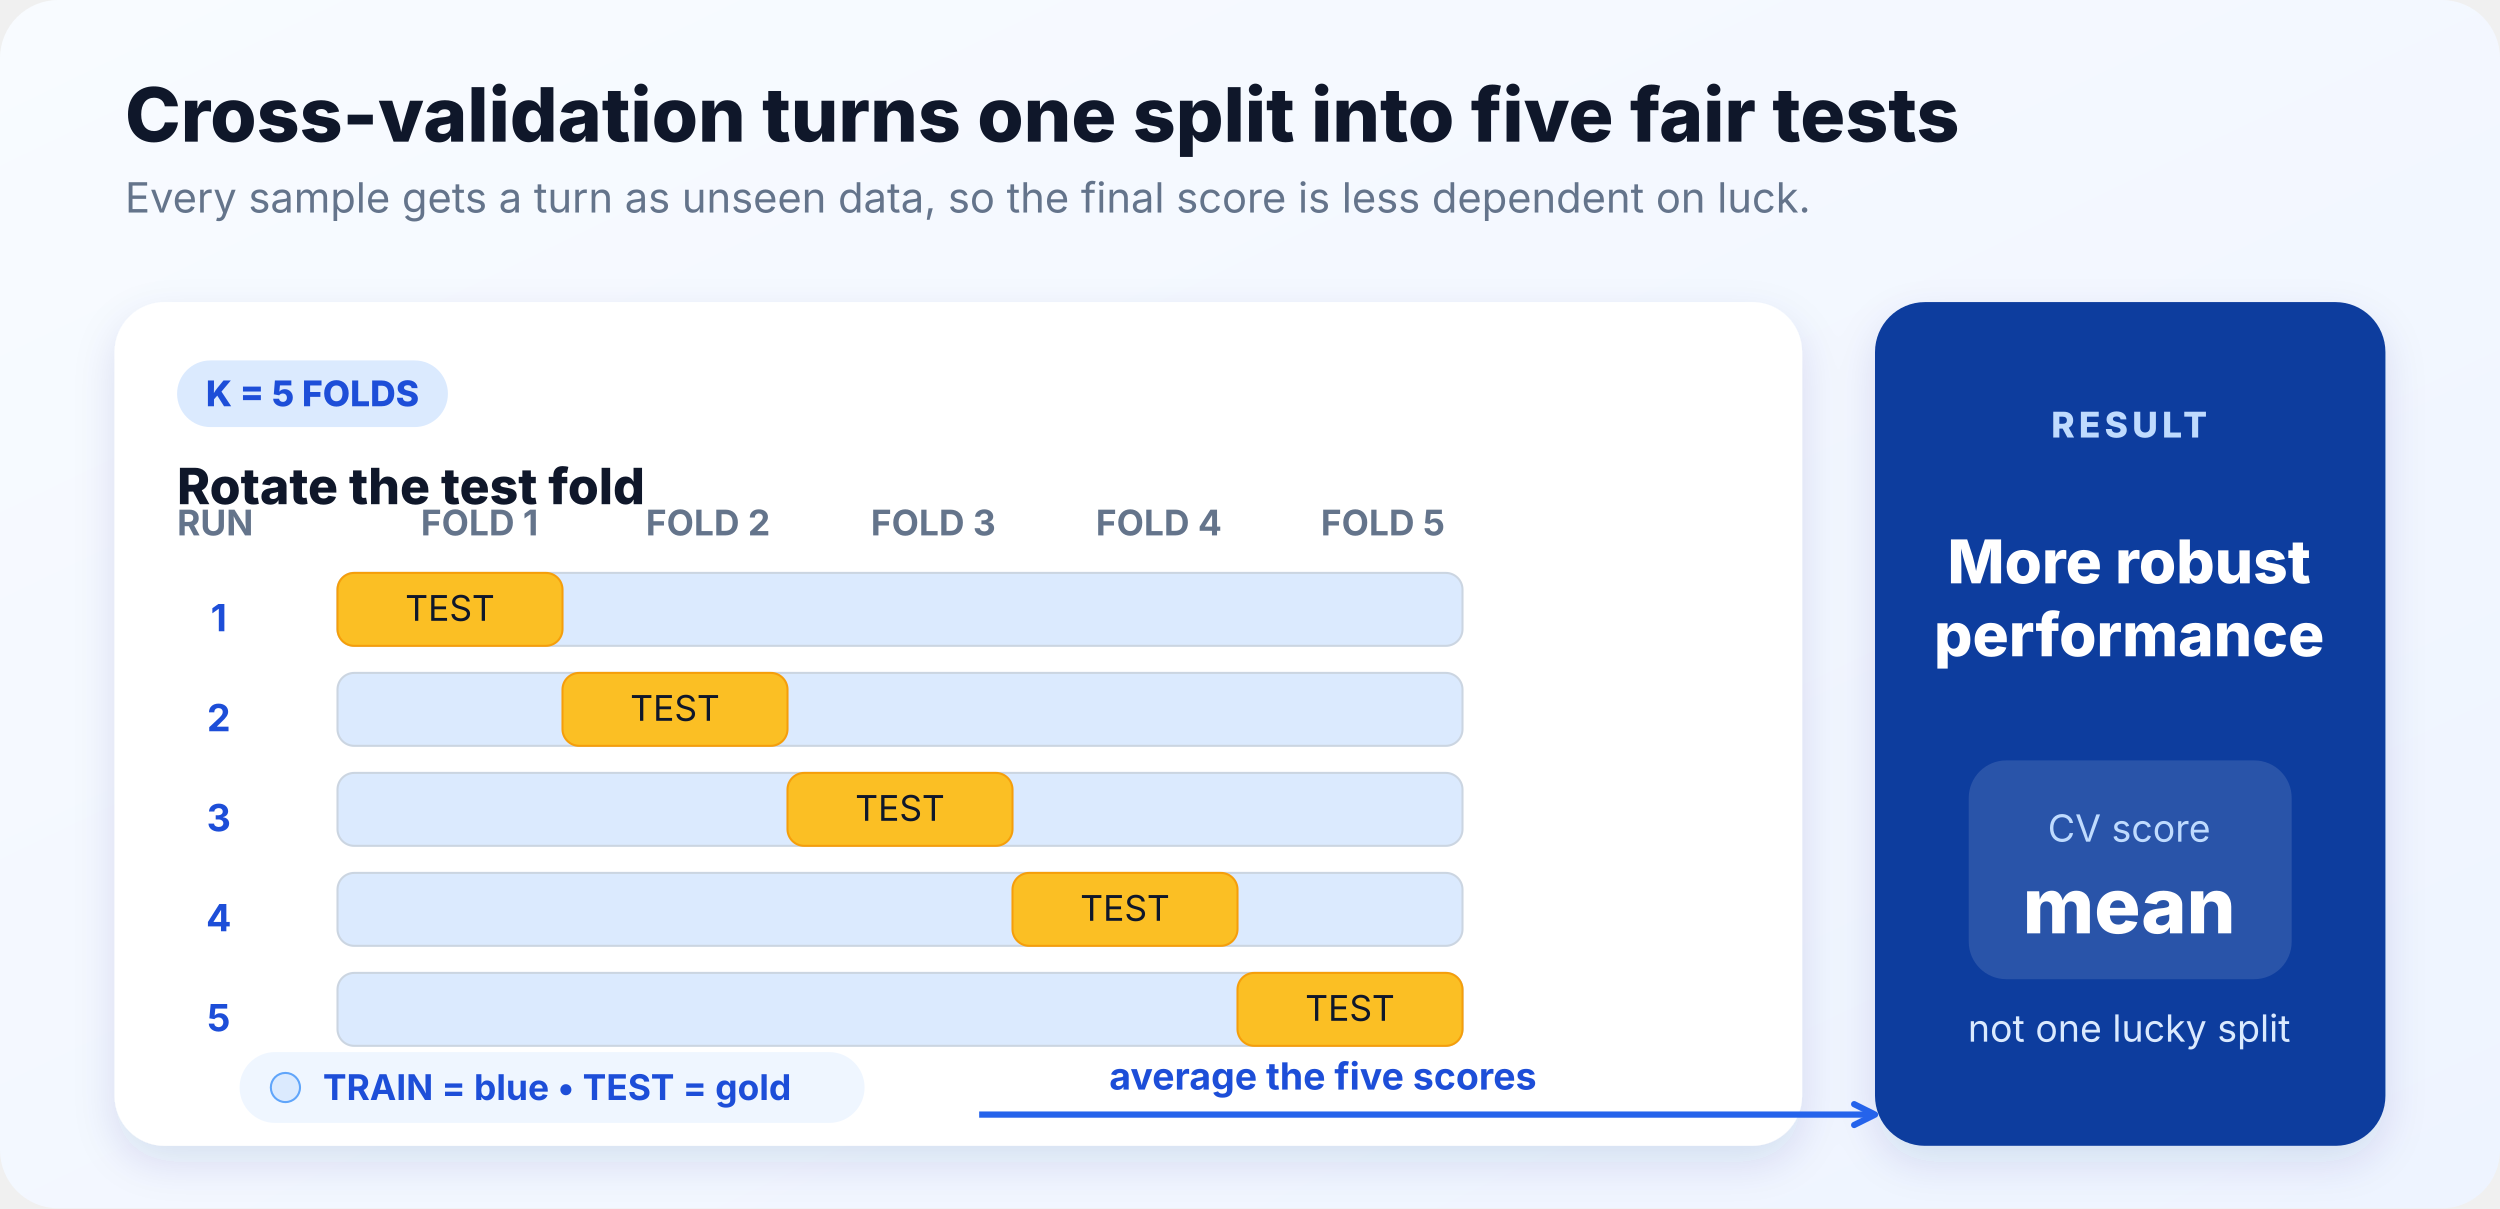
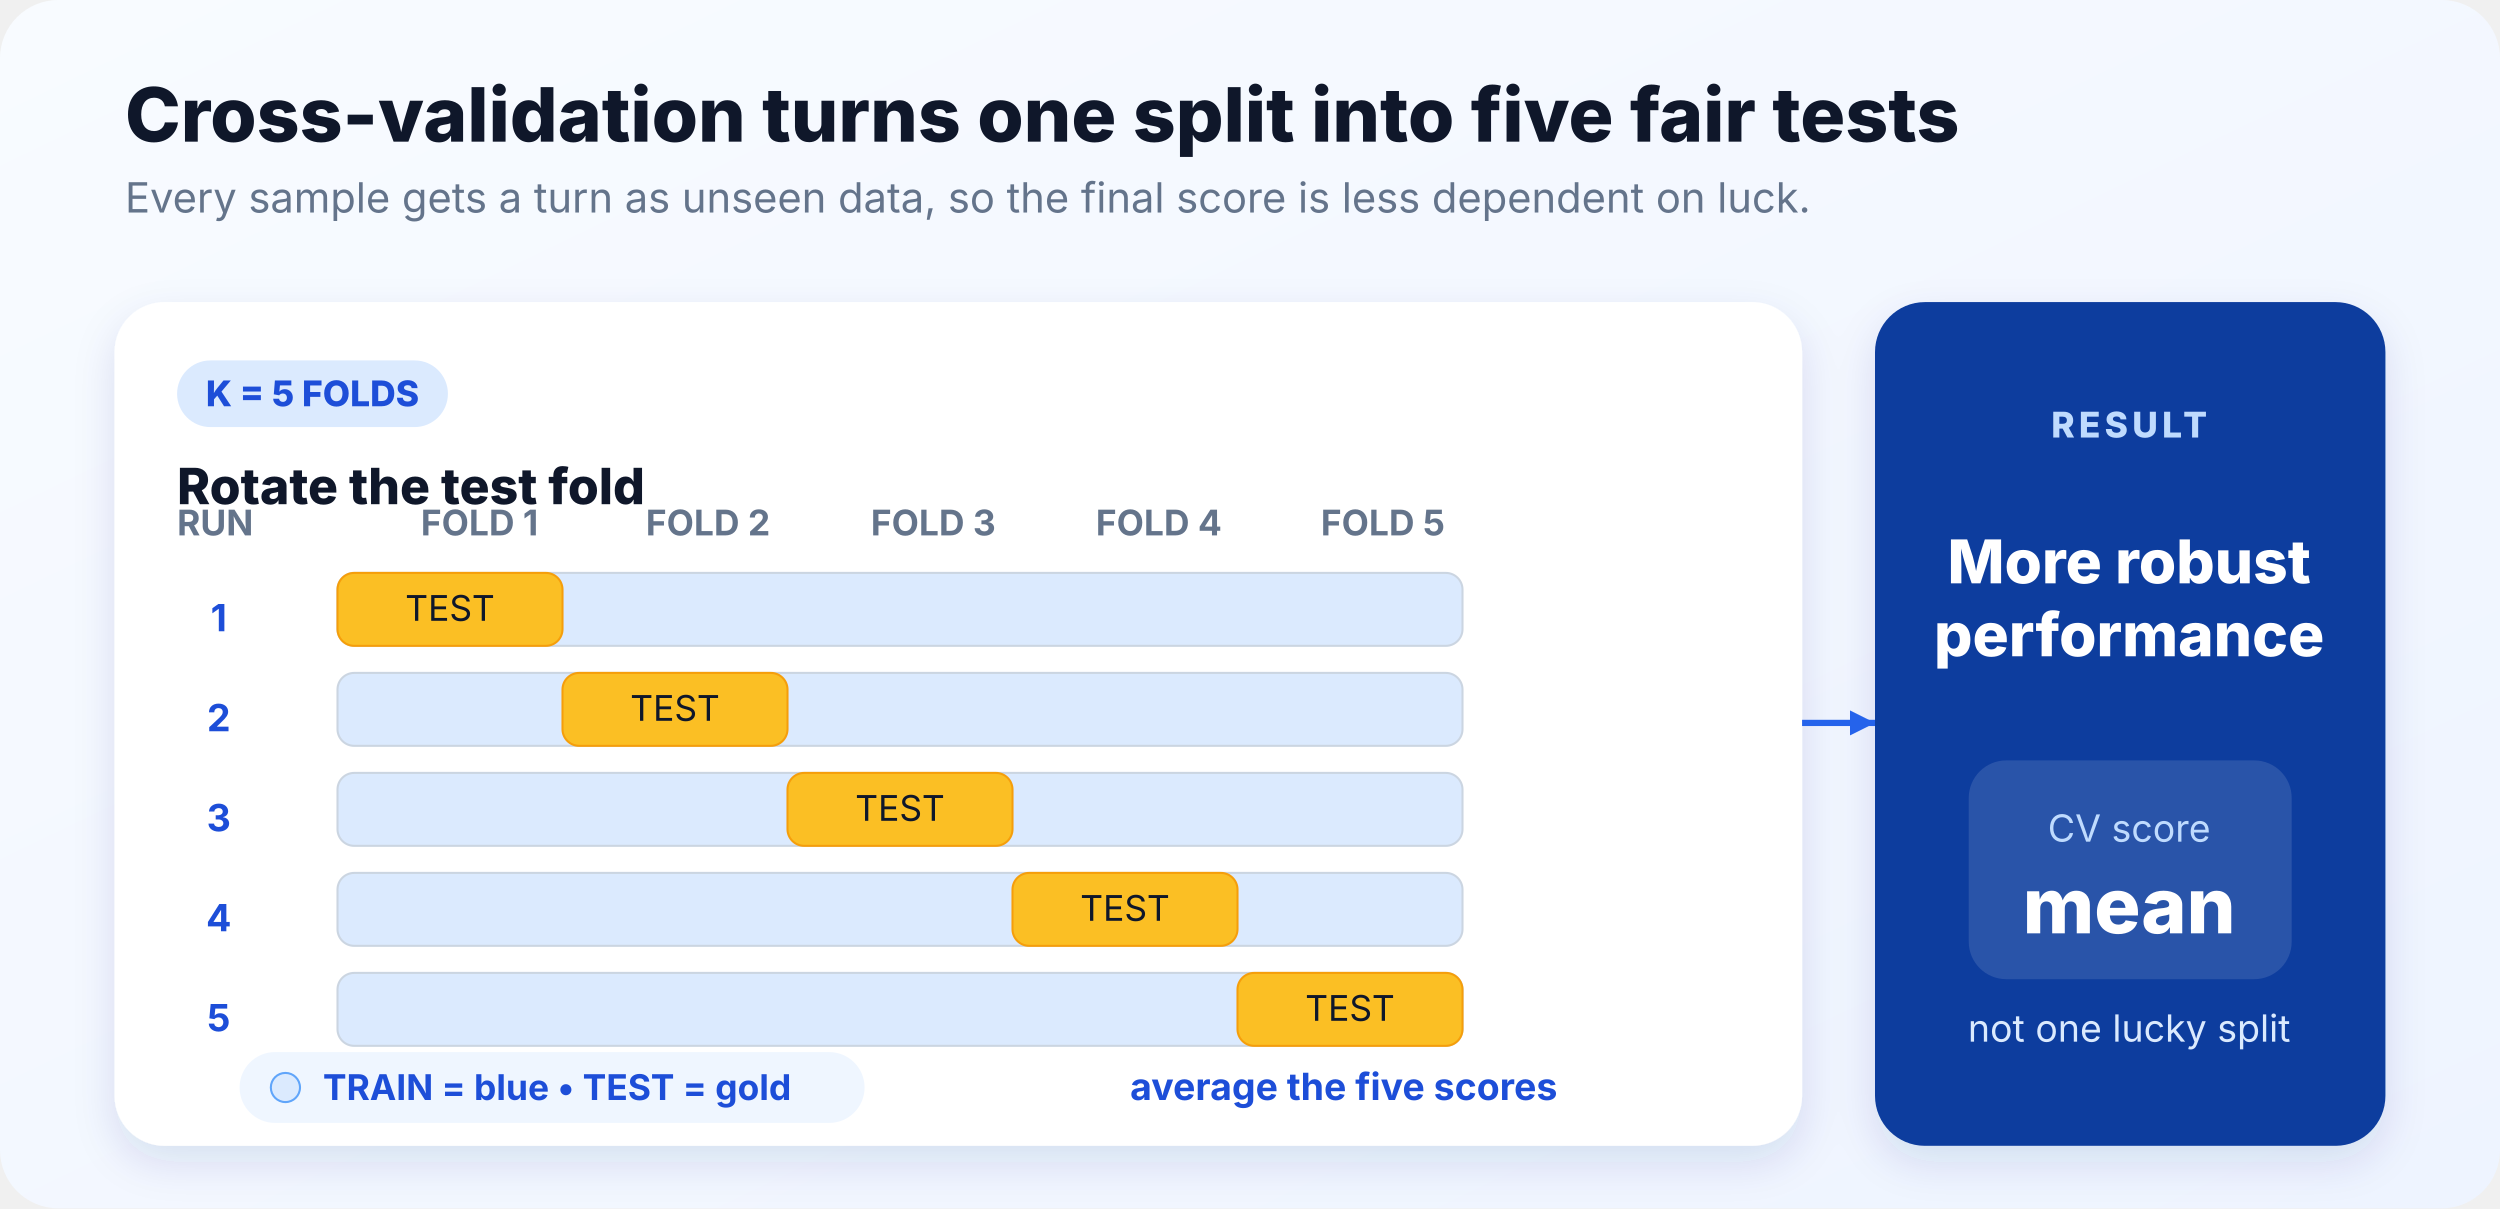
<svg xmlns="http://www.w3.org/2000/svg" viewBox="0 0 1200 580" role="img" aria-labelledby="title desc">
  <defs>
    <linearGradient id="bg" x1="0" y1="0" x2="1" y2="1">
      <stop stop-color="#f8fbff" />
      <stop offset="1" stop-color="#eef4ff" />
    </linearGradient>
    <filter id="shadow" x="-20%" y="-20%" width="140%" height="150%">
      <feDropShadow dx="0" dy="8" stdDeviation="10" flood-color="#1e3a8a" flood-opacity=".12" />
    </filter>
+     <marker id="cv-arrow" viewBox="0 0 8 8" refX="8" refY="4" markerWidth="4" markerHeight="4" markerUnits="strokeWidth" orient="auto">
+       <path d="M0 0L8 4L0 8Z" fill="#2563eb" />
+     </marker>
  </defs>
  <rect width="1200" height="580" rx="28" fill="url(#bg)" />
  <text x="60" y="68" fill="#0f172a" font-family="Inter,Arial,sans-serif" font-size="36" font-weight="800">Cross-validation turns one split into five fair tests</text>
  <text x="60" y="102" fill="#64748b" font-family="Inter,Arial,sans-serif" font-size="20">Every sample gets a turn as unseen data, so the final score is less dependent on luck.</text>
  <g filter="url(#shadow)">
    <rect x="55" y="145" width="810" height="405" rx="24" fill="#fff" />
    <rect x="900" y="145" width="245" height="405" rx="24" fill="#0f3c9e" />
  </g>
  <g font-family="Inter,Arial,sans-serif">
    <rect x="85" y="173" width="130" height="32" rx="16" fill="#dbeafe" />
    <text x="150" y="195" text-anchor="middle" fill="#1d4ed8" font-size="17" font-weight="800">K = 5 FOLDS</text>
    <text x="85" y="242" fill="#0f172a" font-size="24" font-weight="800">Rotate the test fold</text>
    <g transform="translate(85 275)">
      <text x="0" y="-18" fill="#64748b" font-size="17" font-weight="700">RUN</text>
      <text x="117" y="-18" fill="#64748b" font-size="17" font-weight="700">FOLD 1</text>
      <text x="225" y="-18" fill="#64748b" font-size="17" font-weight="700">FOLD 2</text>
      <text x="333" y="-18" fill="#64748b" font-size="17" font-weight="700">FOLD 3</text>
      <text x="441" y="-18" fill="#64748b" font-size="17" font-weight="700">FOLD 4</text>
      <text x="549" y="-18" fill="#64748b" font-size="17" font-weight="700">FOLD 5</text>
      <g font-size="18" font-weight="700" text-anchor="middle">
        <text x="20" y="28" fill="#1d4ed8">1</text>
        <text x="20" y="76" fill="#1d4ed8">2</text>
        <text x="20" y="124" fill="#1d4ed8">3</text>
        <text x="20" y="172" fill="#1d4ed8">4</text>
        <text x="20" y="220" fill="#1d4ed8">5</text>
      </g>
      <g stroke="#cbd5e1" stroke-width="1">
        <rect x="77" y="0" width="540" height="35" rx="8" fill="#dbeafe" />
        <rect x="77" y="48" width="540" height="35" rx="8" fill="#dbeafe" />
        <rect x="77" y="96" width="540" height="35" rx="8" fill="#dbeafe" />
        <rect x="77" y="144" width="540" height="35" rx="8" fill="#dbeafe" />
        <rect x="77" y="192" width="540" height="35" rx="8" fill="#dbeafe" />
      </g>
      <g fill="#fbbf24" stroke="#f59e0b" stroke-width="1">
        <rect x="77" y="0" width="108" height="35" rx="8" />
        <rect x="185" y="48" width="108" height="35" rx="8" />
        <rect x="293" y="96" width="108" height="35" rx="8" />
        <rect x="401" y="144" width="108" height="35" rx="8" />
        <rect x="509" y="192" width="108" height="35" rx="8" />
      </g>
      <g fill="#0f172a" font-size="17" text-anchor="middle">
        <text x="131" y="23">TEST</text>
        <text x="239" y="71">TEST</text>
        <text x="347" y="119">TEST</text>
        <text x="455" y="167">TEST</text>
        <text x="563" y="215">TEST</text>
      </g>
    </g>
    <rect x="115" y="505" width="300" height="34" rx="17" fill="#eff6ff" />
    <circle cx="137" cy="522" r="7" fill="#dbeafe" stroke="#60a5fa" />
    <text x="155" y="528" fill="#1d4ed8" font-size="17" font-weight="700">TRAIN = blue • TEST = gold</text>
-     <path d="M470 535 H900" stroke="#2563eb" stroke-width="3" />
-     <path d="M900 535 l-10 -5 m10 5 l-10 5" fill="none" stroke="#2563eb" stroke-width="3" stroke-linecap="round" />
-     <text x="635" y="523" text-anchor="middle" fill="#1d4ed8" font-size="18" font-weight="700">average the five scores</text>
+     <path d="M865 347 H900" fill="none" stroke="#2563eb" stroke-width="3" marker-end="url(#cv-arrow)" />
+     <text x="645" y="528" text-anchor="middle" fill="#1d4ed8" font-size="18" font-weight="700">average the five scores</text>
    <text x="1022" y="210" text-anchor="middle" fill="#bfdbfe" font-size="17" font-weight="800" letter-spacing="2">RESULT</text>
    <text x="1022" y="280" text-anchor="middle" fill="#fff" font-size="29" font-weight="800">More robust</text>
    <text x="1022" y="315" text-anchor="middle" fill="#fff" font-size="29" font-weight="800">performance</text>
    <rect x="945" y="365" width="155" height="105" rx="18" fill="#fff" opacity=".12" />
    <text x="1022" y="404" text-anchor="middle" fill="#bfdbfe" font-size="18">CV score</text>
    <text x="1022" y="448" text-anchor="middle" fill="#fff" font-size="37" font-weight="800">mean</text>
    <text x="1022" y="500" text-anchor="middle" fill="#dbeafe" font-size="18">not one lucky split</text>
  </g>
</svg>
